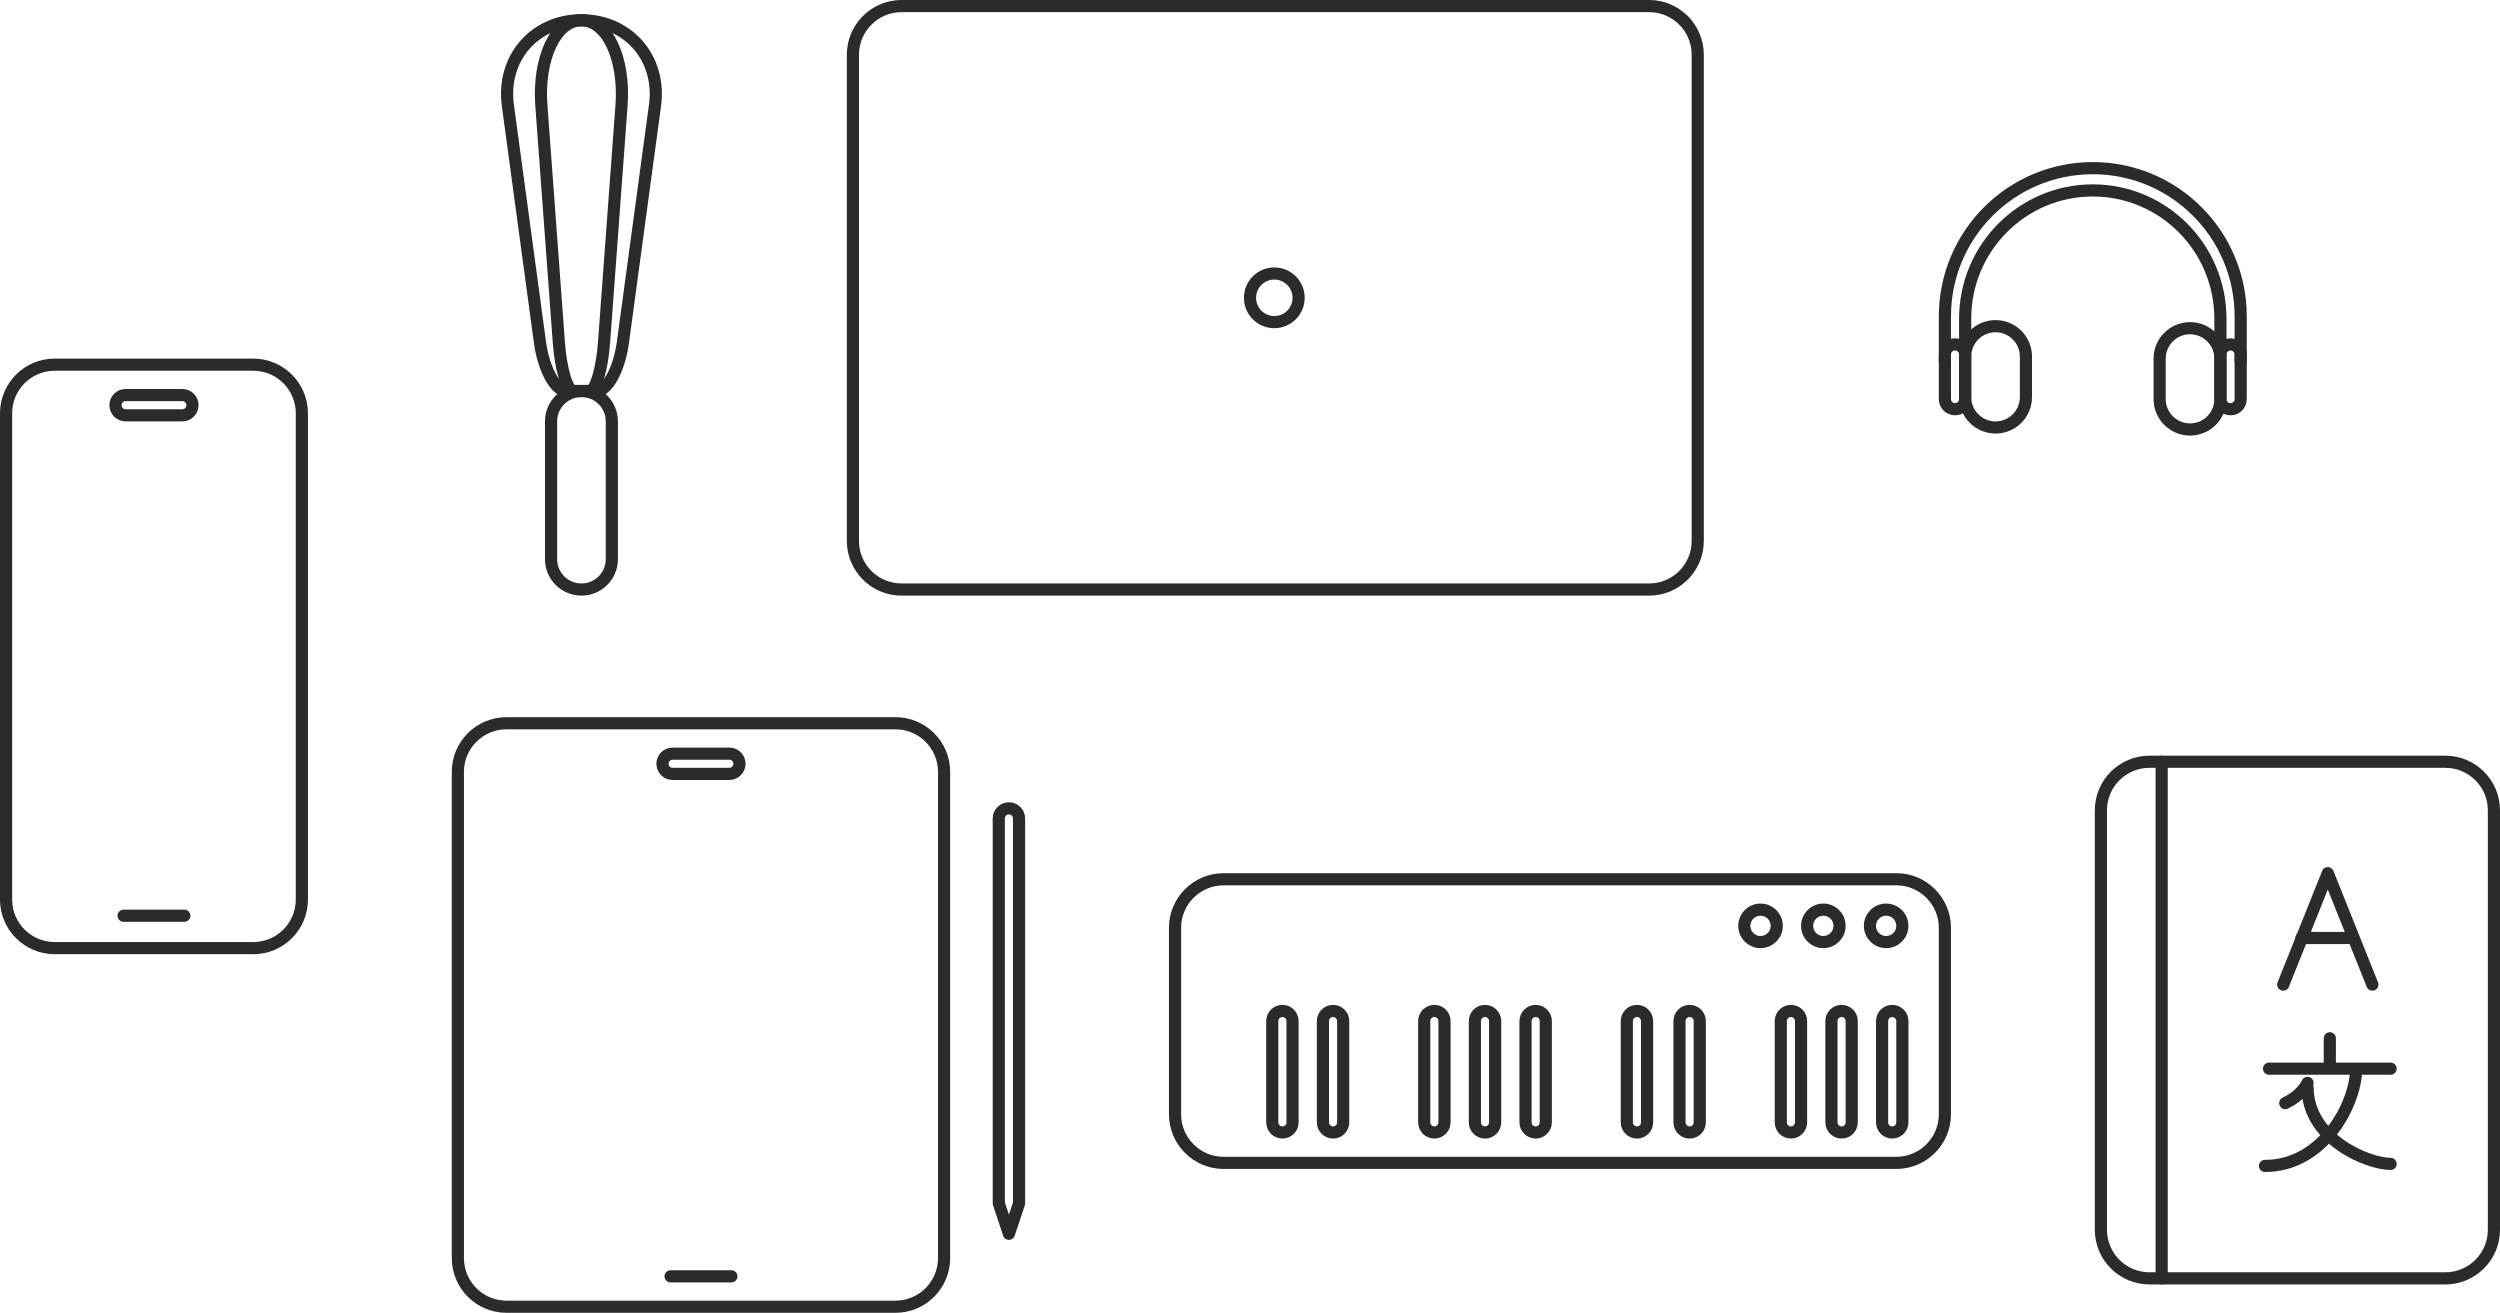
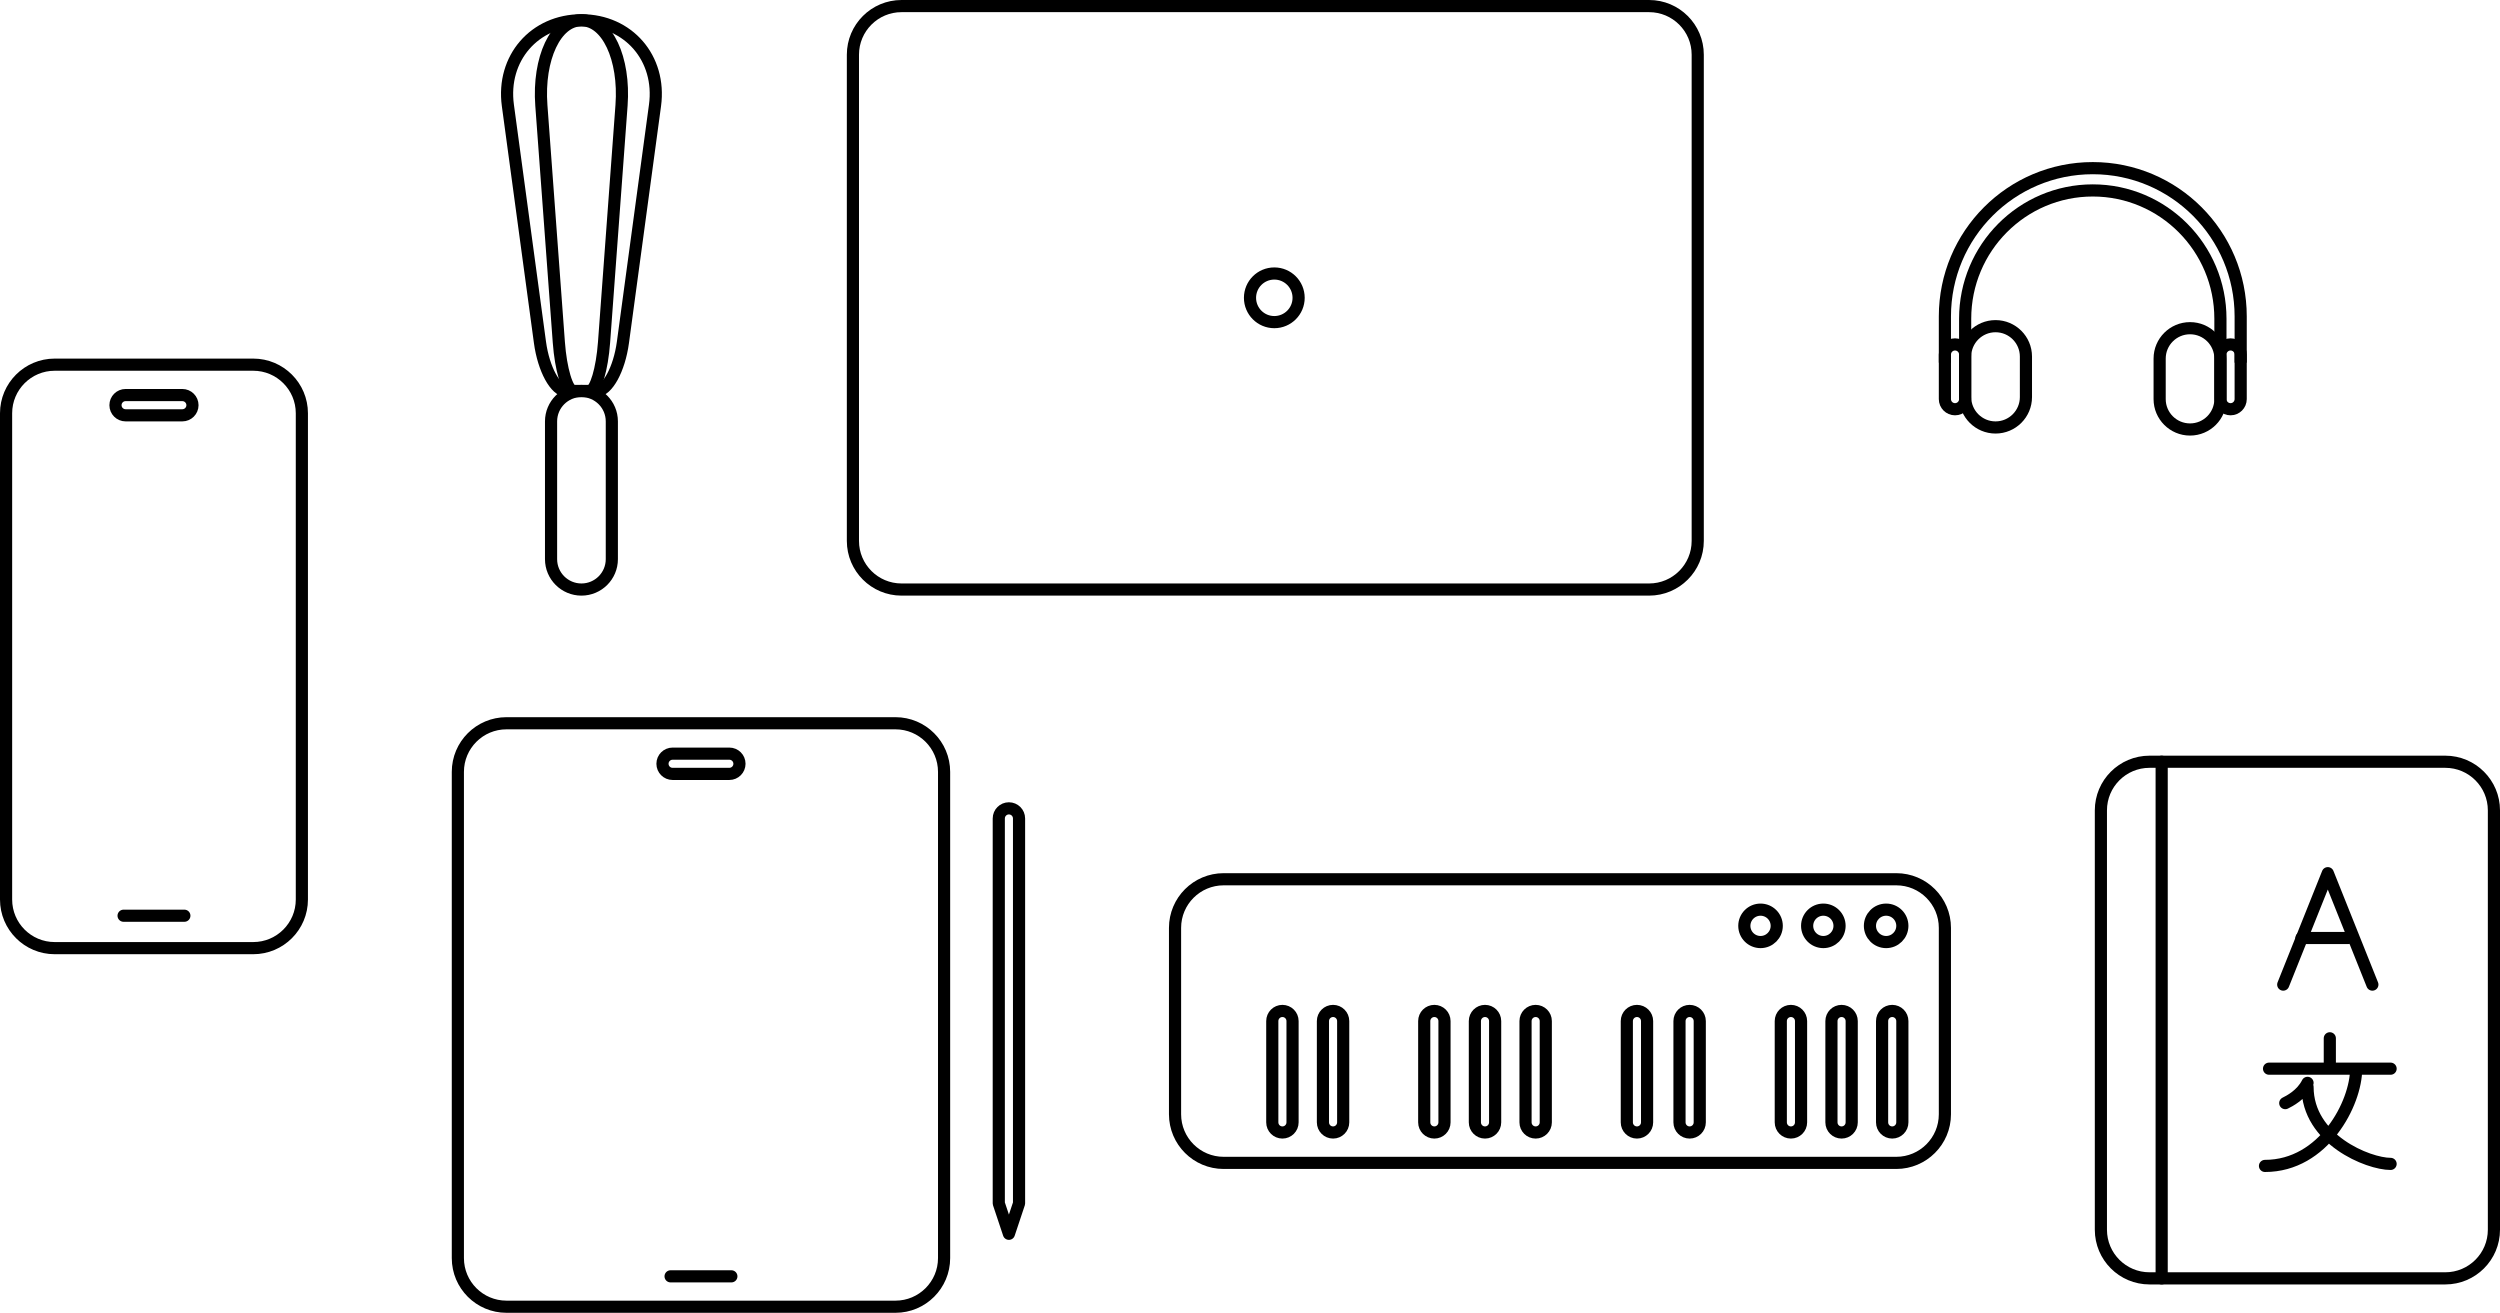
<svg xmlns="http://www.w3.org/2000/svg" width="100%" height="100%" viewBox="0 0 1234 648">
-   <g fill="none" fill-rule="evenodd" stroke="#2B2B2B" stroke-width="6" transform="translate(3 3)" stroke-linejoin="round">
+   <g fill="none" fill-rule="evenodd" stroke="currentColor" stroke-width="6" transform="translate(3 3)" stroke-linejoin="round">
    <g transform="translate(0 177)">
      <rect width="146" height="288" rx="24" />
      <rect width="38" height="10" x="54" y="15" rx="5" />
      <path d="M58,272 L88,272" stroke-linecap="round" />
    </g>
    <g transform="translate(247 7)">
      <rect width="30" height="98" x="22" y="183" rx="15" />
      <path d="M37,0 C60.196,0 76.454,18.804 73.314,42 L57.473,159 C55.679,172.255 49.817,183 44.382,183 L29.618,183 C24.183,183 18.321,172.255 16.527,159 L0.686,42 C-2.454,18.804 13.804,0 37,0 Z" />
      <path d="M37,0 C49.64,0 58.5,18.804 56.788,42 L48.157,159 C47.179,172.255 43.985,183 41.023,183 L32.977,183 C30.015,183 26.821,172.255 25.843,159 L17.212,42 C15.5,18.804 24.36,0 37,0 Z" />
    </g>
    <g transform="translate(223 354)">
      <rect width="240" height="288" rx="24" />
      <path d="M105,273 L135,273" stroke-linecap="round" />
      <rect width="38" height="10" x="101" y="15" rx="5" />
      <path d="M272,42 C274.761,42 277,44.239 277,47 L277,237 L277,237 L272,252 L267,237 L267,47 C267,44.239 269.239,42 272,42 Z" />
    </g>
    <g transform="translate(1034 372)">
      <rect width="194" height="255" y="1" rx="24" />
      <path d="M30,1 L30,256" stroke-linecap="round" />
      <g transform="translate(90 56)" stroke-linecap="round">
        <polyline points="0 55 22 0 44 55" />
        <path d="M9,32 L32,32" />
      </g>
      <g transform="translate(81 137)" stroke-linecap="round">
        <path d="M2 15.5L62 15.5M32 15.5L32 .5M62 62.5C51 62.5 21 50.5 21 24.5M10 32.5C12 31.5 18 28.5 21 22.5M45 15.5C45 32.5 29.015 63.5 0 63.5" />
      </g>
    </g>
    <g transform="translate(418)">
      <rect width="417" height="288" rx="24" />
      <circle cx="208" cy="144" r="12" />
    </g>
    <g transform="translate(577 431)">
      <rect width="380" height="140" rx="24" />
      <rect width="10" height="60" x="48" y="65" rx="5" />
      <rect width="10" height="60" x="73" y="65" rx="5" />
      <rect width="10" height="60" x="123" y="65" rx="5" />
      <rect width="10" height="60" x="148" y="65" rx="5" />
      <rect width="10" height="60" x="173" y="65" rx="5" />
      <rect width="10" height="60" x="249" y="65" rx="5" />
      <rect width="10" height="60" x="299" y="65" rx="5" />
      <rect width="10" height="60" x="324" y="65" rx="5" />
      <rect width="10" height="60" x="349" y="65" rx="5" />
      <rect width="10" height="60" x="223" y="65" rx="5" />
      <circle cx="289" cy="23" r="8" />
      <circle cx="320" cy="23" r="8" />
      <circle cx="351" cy="23" r="8" />
    </g>
    <g transform="translate(957 80)">
      <rect width="30" height="50" x="10" y="78" rx="15" />
      <rect width="10" height="32" y="87" rx="5" />
      <rect width="10" height="32" x="136" y="87" rx="5" />
      <rect width="30" height="50" x="106" y="79" rx="15" />
      <path d="M146,96 L146,73.185 C146,32.766 113.317,0 73,0 C32.683,0 0,32.766 0,73.185 L0,96" />
      <path d="M136,87 L136,74.333 C136,39.355 107.794,11 73,11 C38.206,11 10,39.355 10,74.333 L10,87" />
    </g>
  </g>
</svg>
